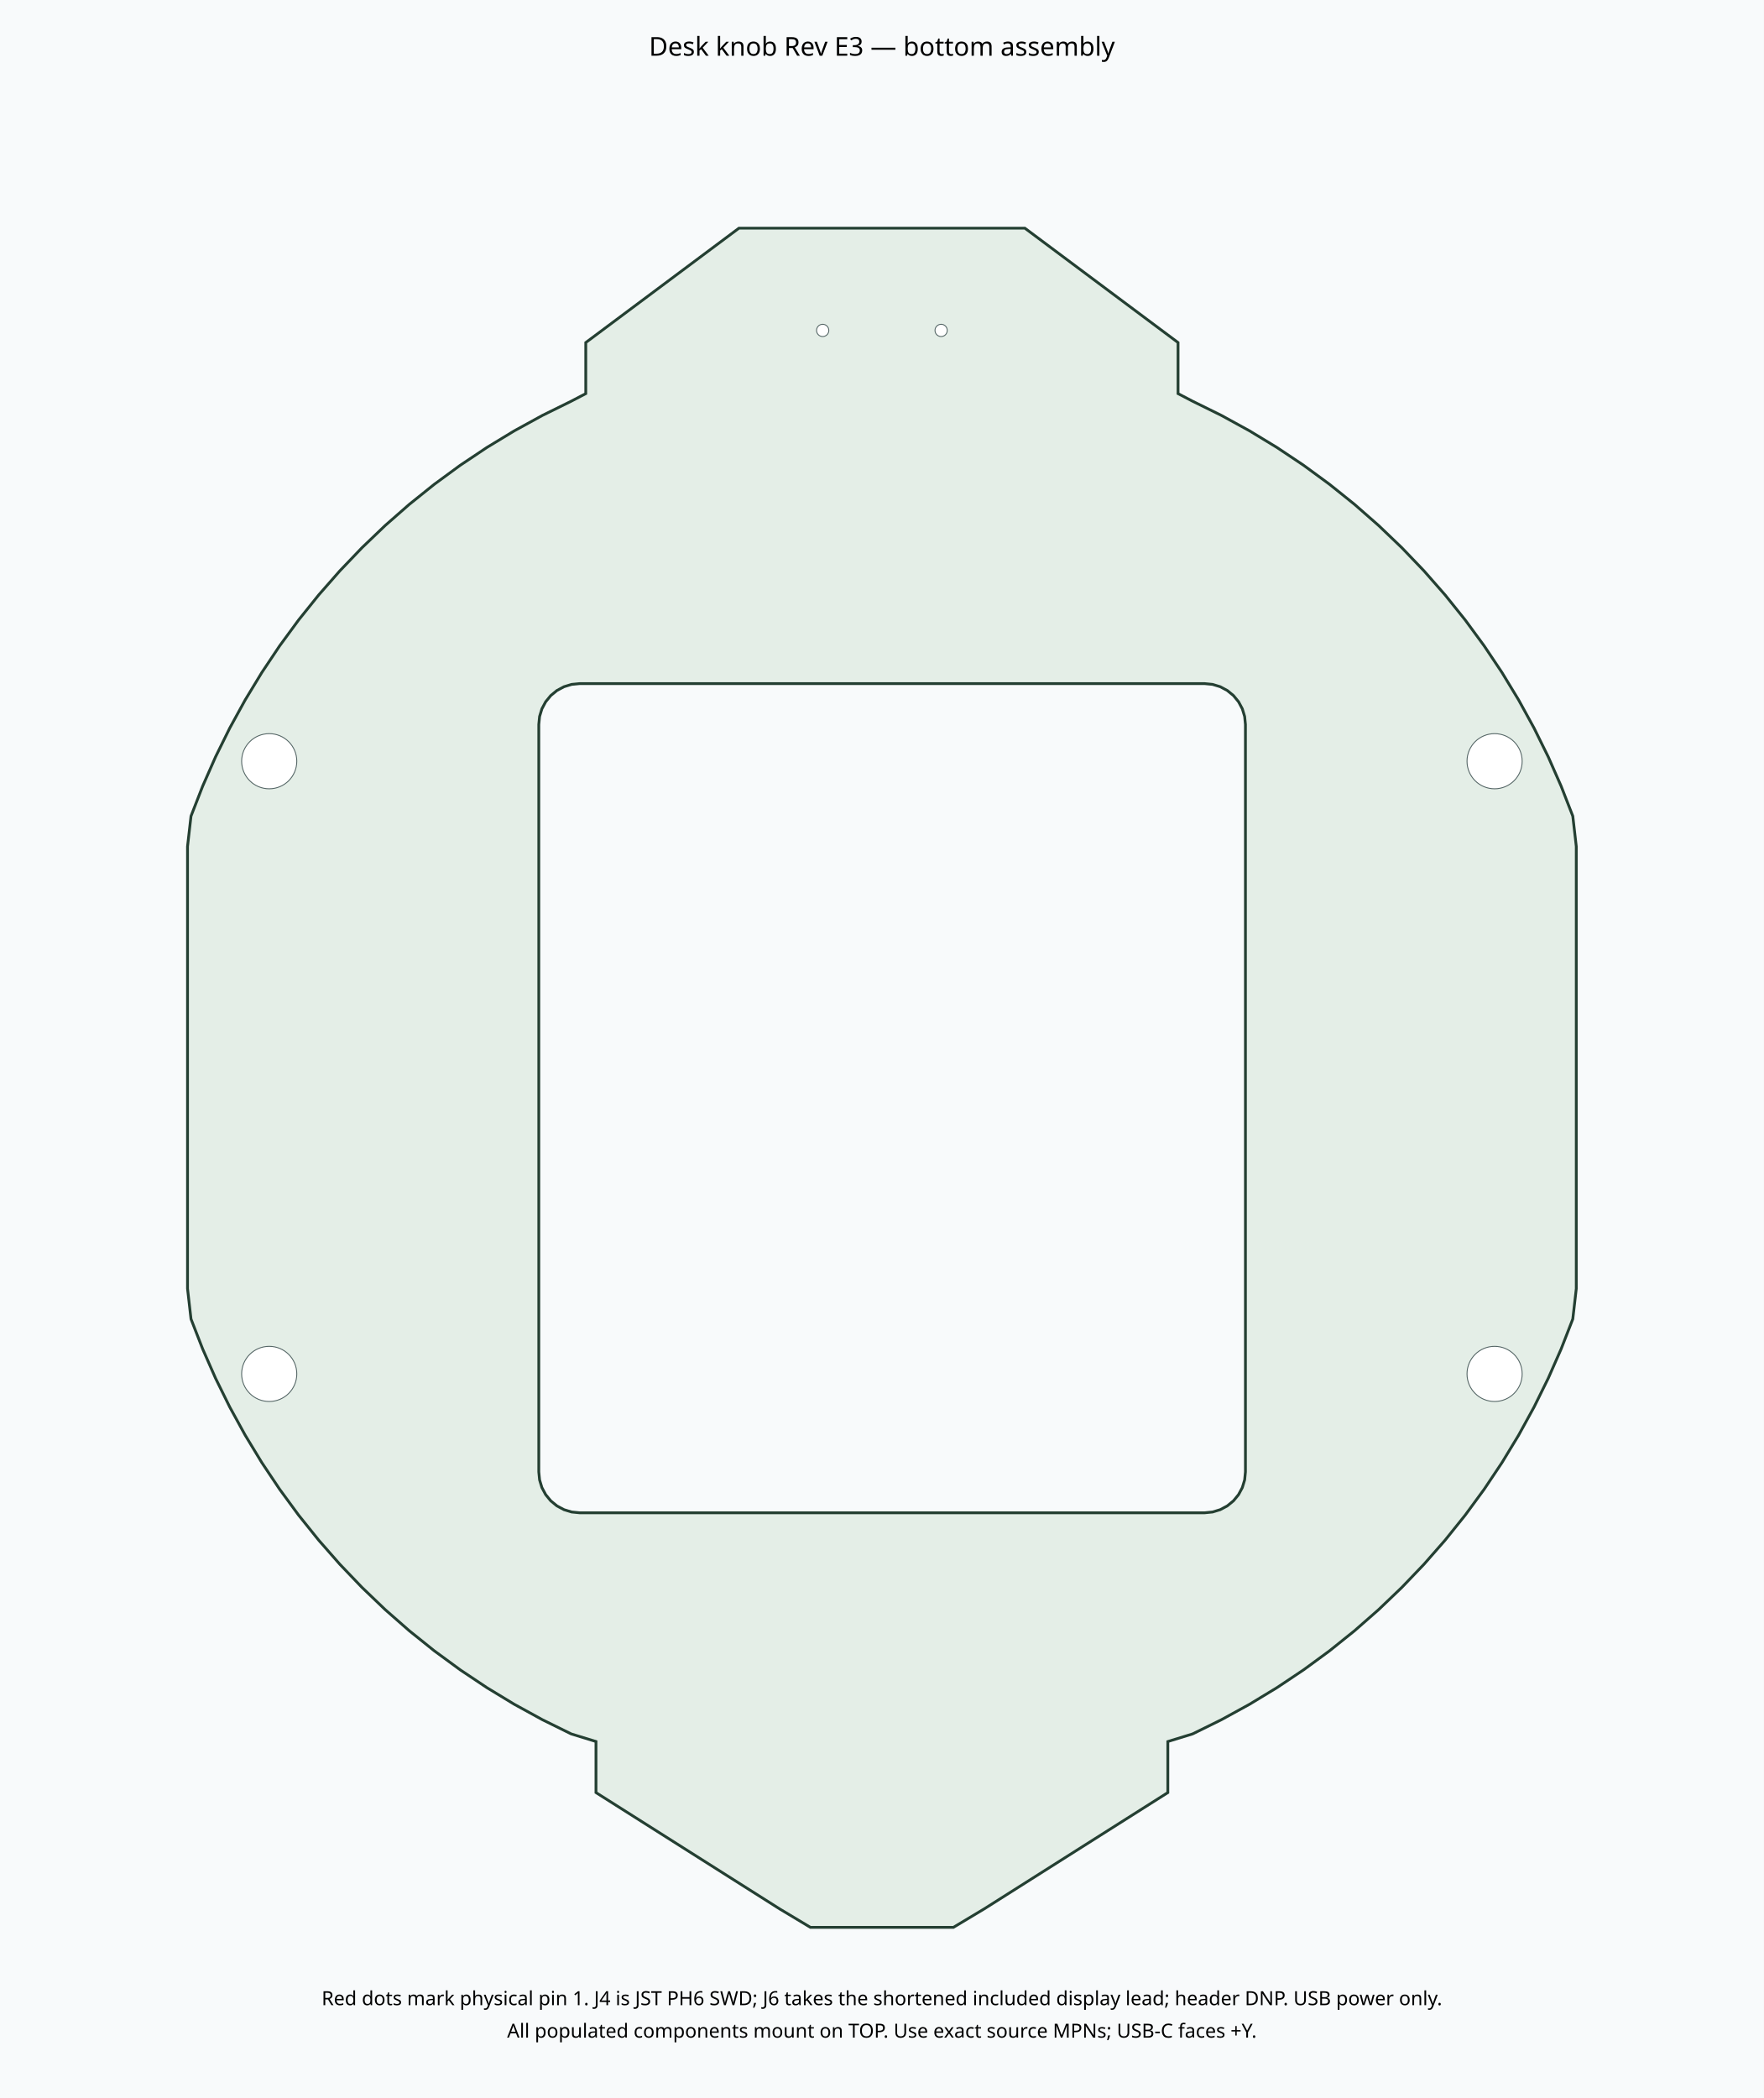
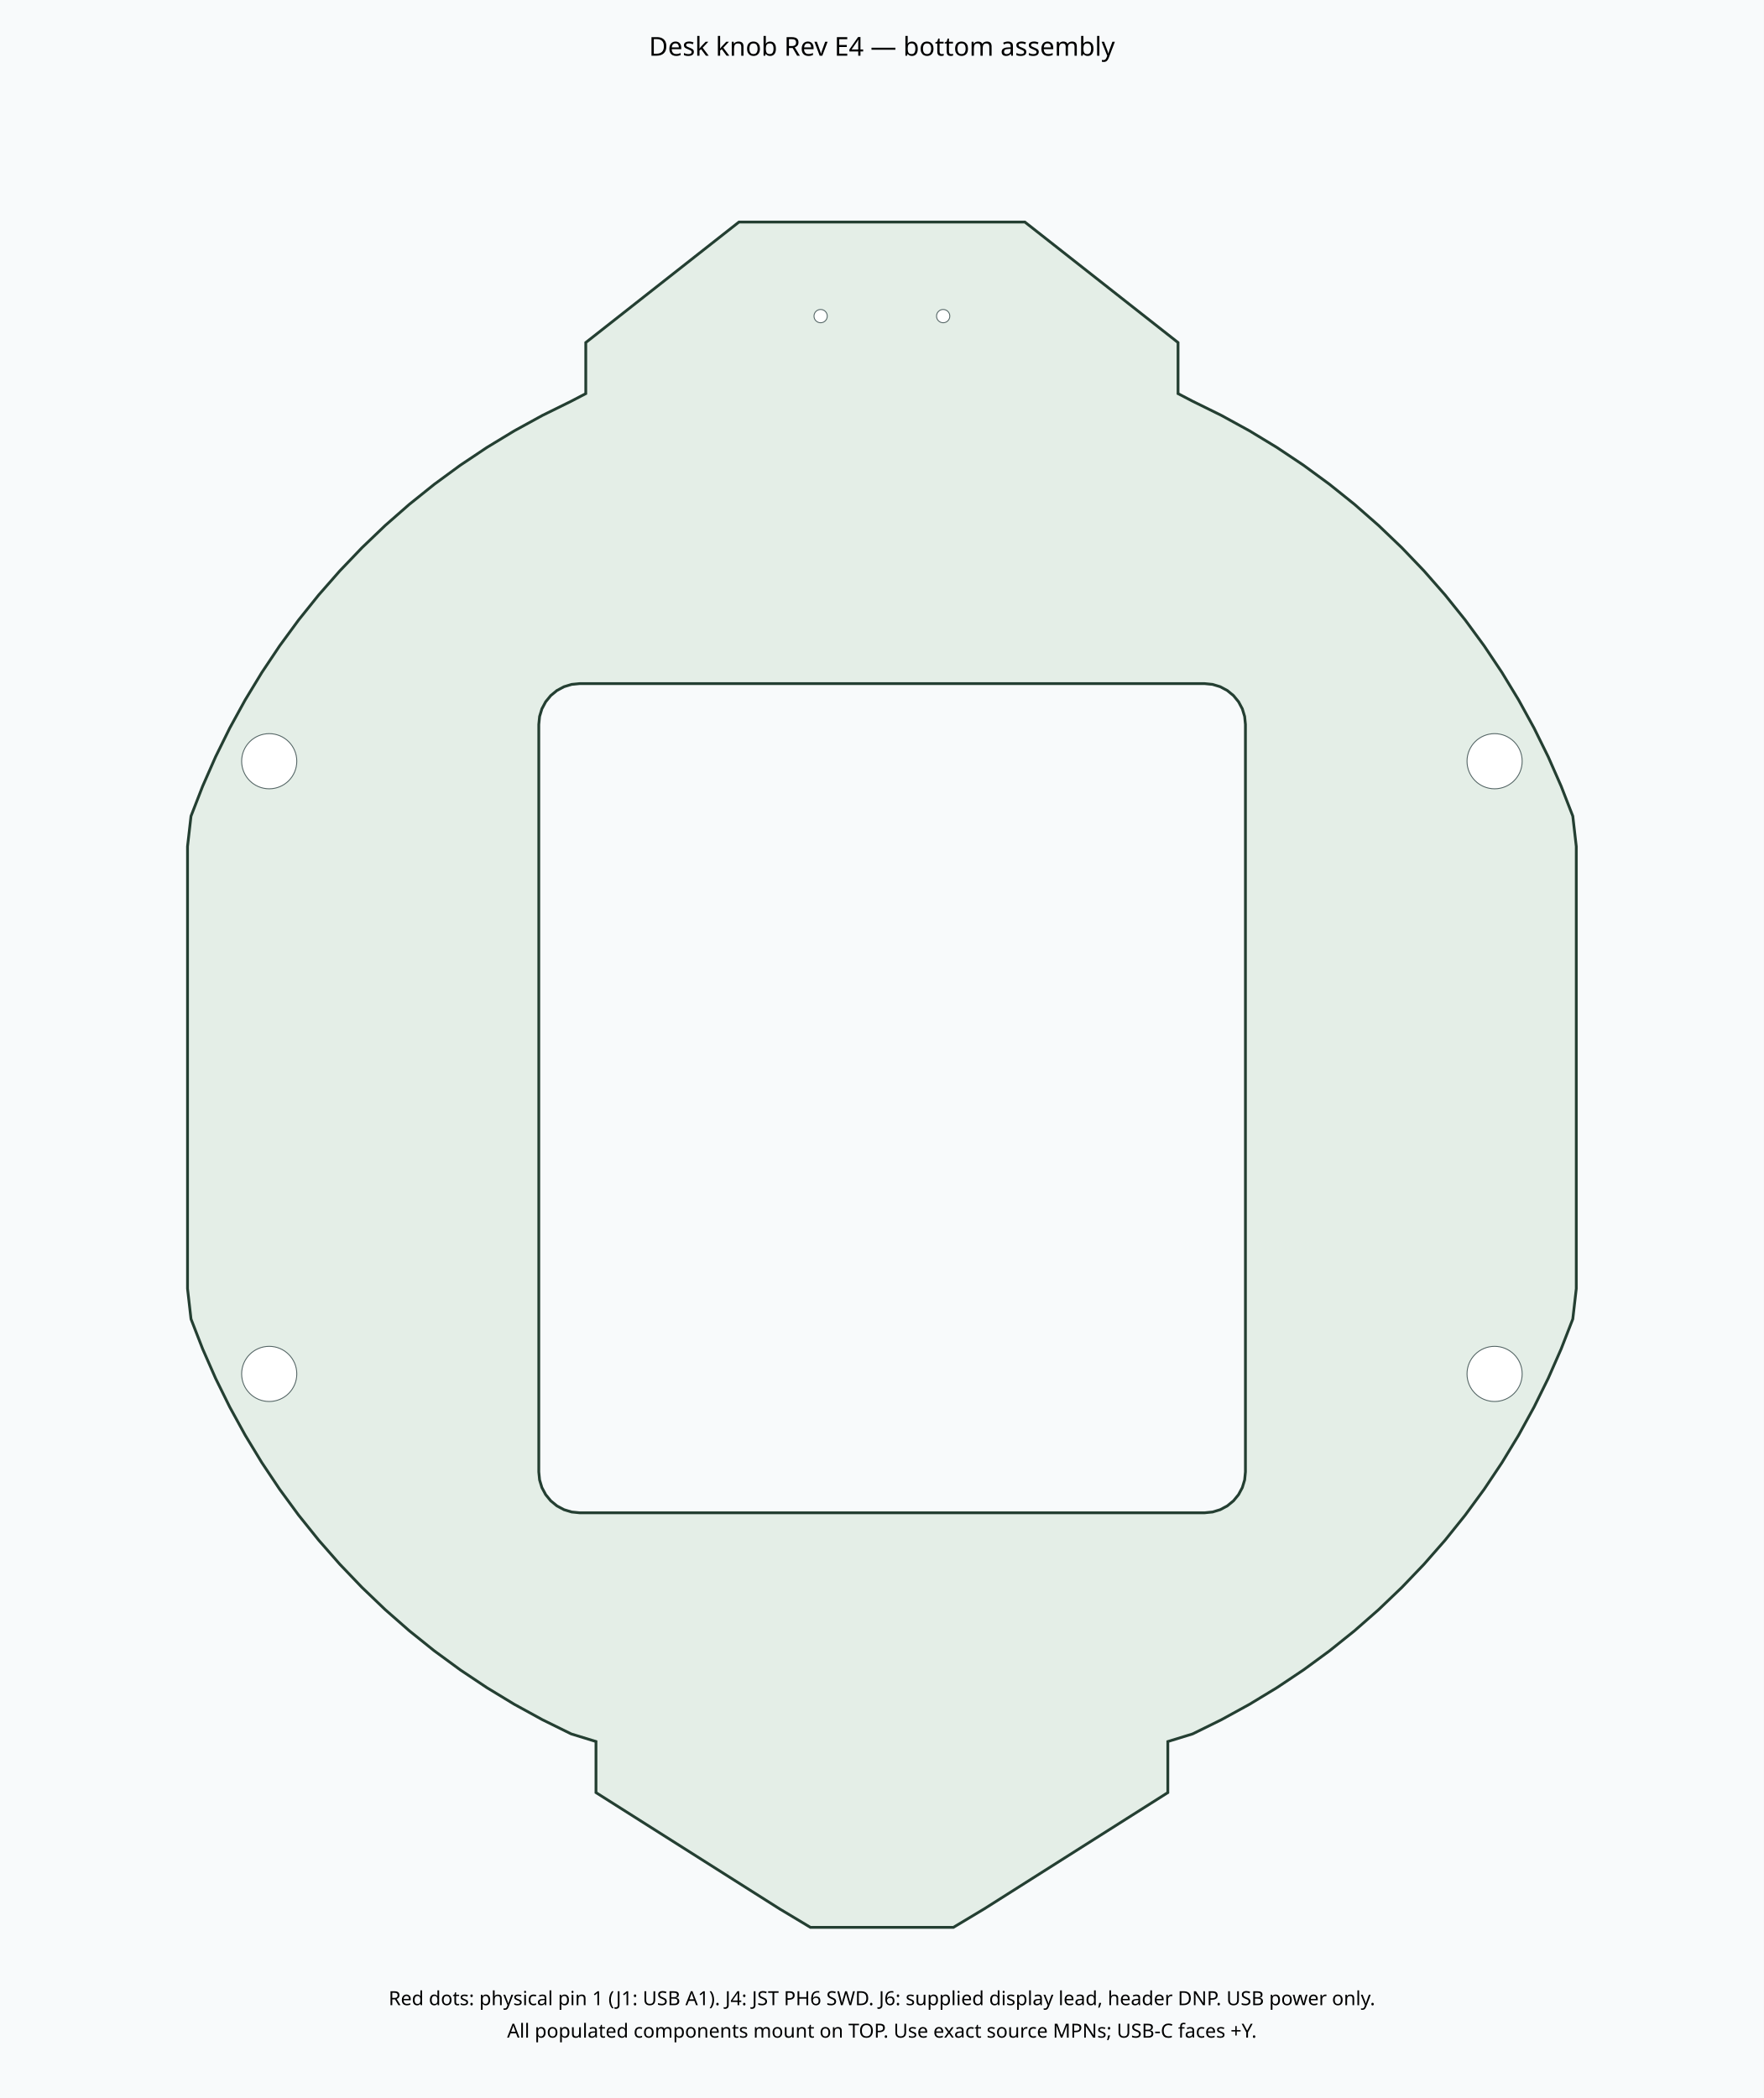
<svg xmlns="http://www.w3.org/2000/svg" width="1900" height="2260" viewBox="0 0 1900 2260">
  <rect width="1900" height="2260" fill="#f8fafb" />
-   <text x="950" y="60" text-anchor="middle" font-family="sans-serif" font-size="28">Desk knob Rev E3 — bottom assembly</text>
-   <path d="M 202.000,1150.000 L 202.000,1115.453 L 202.000,1080.973 L 202.000,1046.623 L 202.000,1012.471 L 202.000,978.580 L 202.000,945.015 L 202.000,911.841 L 205.763,879.120 L 218.287,846.915 L 232.204,815.286 L 247.487,784.295 L 264.108,754.000 L 282.034,724.459 L 301.232,695.727 L 321.664,667.861 L 343.293,640.912 L 366.076,614.933 L 389.971,589.971 L 414.933,566.076 L 440.912,543.293 L 467.861,521.664 L 495.727,501.232 L 524.459,482.034 L 554.000,464.108 L 584.295,447.487 L 615.286,432.204 L 631.000,424.000 L 631.000,369.000 L 796.000,245.800 L 1104.000,245.800 L 1269.000,369.000 L 1269.000,424.000 L 1284.714,432.204 L 1315.705,447.487 L 1346.000,464.108 L 1375.541,482.034 L 1404.273,501.232 L 1432.139,521.664 L 1459.088,543.293 L 1485.067,566.076 L 1510.029,589.971 L 1533.924,614.933 L 1556.707,640.912 L 1578.336,667.861 L 1598.768,695.727 L 1617.966,724.459 L 1635.892,754.000 L 1652.513,784.295 L 1667.796,815.286 L 1681.713,846.915 L 1694.237,879.120 L 1698.000,911.841 L 1698.000,945.015 L 1698.000,978.580 L 1698.000,1012.471 L 1698.000,1046.623 L 1698.000,1080.973 L 1698.000,1115.453 L 1698.000,1150.000 L 1698.000,1184.547 L 1698.000,1219.027 L 1698.000,1253.377 L 1698.000,1287.529 L 1698.000,1321.420 L 1698.000,1354.985 L 1698.000,1388.159 L 1694.237,1420.880 L 1681.713,1453.085 L 1667.796,1484.714 L 1652.513,1515.705 L 1635.892,1546.000 L 1617.966,1575.541 L 1598.768,1604.273 L 1578.336,1632.139 L 1556.707,1659.088 L 1533.924,1685.067 L 1510.029,1710.029 L 1485.067,1733.924 L 1459.088,1756.707 L 1432.139,1778.336 L 1404.273,1798.768 L 1375.541,1817.966 L 1346.000,1835.892 L 1315.705,1852.513 L 1284.714,1867.796 L 1258.000,1876.000 L 1258.000,1931.000 L 1060.000,2056.400 L 1027.000,2076.200 L 873.000,2076.200 L 840.000,2056.400 L 642.000,1931.000 L 642.000,1876.000 L 615.286,1867.796 L 584.295,1852.513 L 554.000,1835.892 L 524.459,1817.966 L 495.727,1798.768 L 467.861,1778.336 L 440.912,1756.707 L 414.933,1733.924 L 389.971,1710.029 L 366.076,1685.067 L 343.293,1659.088 L 321.664,1632.139 L 301.232,1604.273 L 282.034,1575.541 L 264.108,1546.000 L 247.487,1515.705 L 232.204,1484.714 L 218.287,1453.085 L 205.763,1420.880 L 202.000,1388.159 L 202.000,1354.985 L 202.000,1321.420 L 202.000,1287.529 L 202.000,1253.377 L 202.000,1219.027 L 202.000,1184.547 Z M 580.400,780.400 L 581.245,771.816 L 583.749,763.562 L 587.815,755.955 L 593.287,749.287 L 599.955,743.815 L 607.562,739.749 L 615.816,737.245 L 624.400,736.400 L 1297.600,736.400 L 1306.184,737.245 L 1314.438,739.749 L 1322.045,743.815 L 1328.713,749.287 L 1334.185,755.955 L 1338.251,763.562 L 1340.755,771.816 L 1341.600,780.400 L 1341.600,1585.600 L 1340.755,1594.184 L 1338.251,1602.438 L 1334.185,1610.045 L 1328.713,1616.713 L 1322.045,1622.185 L 1314.438,1626.251 L 1306.184,1628.755 L 1297.600,1629.600 L 624.400,1629.600 L 615.816,1628.755 L 607.562,1626.251 L 599.955,1622.185 L 593.287,1616.713 L 587.815,1610.045 L 583.749,1602.438 L 581.245,1594.184 L 580.400,1585.600 Z" fill="#e4eee7" stroke="#243f32" stroke-width="3" fill-rule="evenodd" />
+   <text x="950" y="60" text-anchor="middle" font-family="sans-serif" font-size="28">Desk knob Rev E4 — bottom assembly</text>
+   <path d="M 202.000,1150.000 L 202.000,1115.453 L 202.000,1080.973 L 202.000,1046.623 L 202.000,1012.471 L 202.000,978.580 L 202.000,945.015 L 202.000,911.841 L 205.763,879.120 L 218.287,846.915 L 232.204,815.286 L 247.487,784.295 L 264.108,754.000 L 282.034,724.459 L 301.232,695.727 L 321.664,667.861 L 343.293,640.912 L 366.076,614.933 L 389.971,589.971 L 414.933,566.076 L 440.912,543.293 L 467.861,521.664 L 495.727,501.232 L 524.459,482.034 L 554.000,464.108 L 584.295,447.487 L 615.286,432.204 L 631.000,424.000 L 631.000,369.000 L 796.000,239.200 L 1104.000,239.200 L 1269.000,369.000 L 1269.000,424.000 L 1284.714,432.204 L 1315.705,447.487 L 1346.000,464.108 L 1375.541,482.034 L 1404.273,501.232 L 1432.139,521.664 L 1459.088,543.293 L 1485.067,566.076 L 1510.029,589.971 L 1533.924,614.933 L 1556.707,640.912 L 1578.336,667.861 L 1598.768,695.727 L 1617.966,724.459 L 1635.892,754.000 L 1652.513,784.295 L 1667.796,815.286 L 1681.713,846.915 L 1694.237,879.120 L 1698.000,911.841 L 1698.000,945.015 L 1698.000,978.580 L 1698.000,1012.471 L 1698.000,1046.623 L 1698.000,1080.973 L 1698.000,1115.453 L 1698.000,1150.000 L 1698.000,1184.547 L 1698.000,1219.027 L 1698.000,1253.377 L 1698.000,1287.529 L 1698.000,1321.420 L 1698.000,1354.985 L 1698.000,1388.159 L 1694.237,1420.880 L 1681.713,1453.085 L 1667.796,1484.714 L 1652.513,1515.705 L 1635.892,1546.000 L 1617.966,1575.541 L 1598.768,1604.273 L 1578.336,1632.139 L 1556.707,1659.088 L 1533.924,1685.067 L 1510.029,1710.029 L 1485.067,1733.924 L 1459.088,1756.707 L 1432.139,1778.336 L 1404.273,1798.768 L 1375.541,1817.966 L 1346.000,1835.892 L 1315.705,1852.513 L 1284.714,1867.796 L 1258.000,1876.000 L 1258.000,1931.000 L 1060.000,2056.400 L 1027.000,2076.200 L 873.000,2076.200 L 840.000,2056.400 L 642.000,1931.000 L 642.000,1876.000 L 615.286,1867.796 L 584.295,1852.513 L 554.000,1835.892 L 524.459,1817.966 L 495.727,1798.768 L 467.861,1778.336 L 440.912,1756.707 L 414.933,1733.924 L 389.971,1710.029 L 366.076,1685.067 L 343.293,1659.088 L 321.664,1632.139 L 301.232,1604.273 L 282.034,1575.541 L 264.108,1546.000 L 247.487,1515.705 L 232.204,1484.714 L 218.287,1453.085 L 205.763,1420.880 L 202.000,1388.159 L 202.000,1354.985 L 202.000,1321.420 L 202.000,1287.529 L 202.000,1253.377 L 202.000,1219.027 L 202.000,1184.547 Z M 580.400,780.400 L 581.245,771.816 L 583.749,763.562 L 587.815,755.955 L 593.287,749.287 L 599.955,743.815 L 607.562,739.749 L 615.816,737.245 L 624.400,736.400 L 1297.600,736.400 L 1306.184,737.245 L 1314.438,739.749 L 1322.045,743.815 L 1328.713,749.287 L 1334.185,755.955 L 1338.251,763.562 L 1340.755,771.816 L 1341.600,780.400 L 1341.600,1585.600 L 1340.755,1594.184 L 1338.251,1602.438 L 1334.185,1610.045 L 1328.713,1616.713 L 1322.045,1622.185 L 1314.438,1626.251 L 1306.184,1628.755 L 1297.600,1629.600 L 624.400,1629.600 L 615.816,1628.755 L 607.562,1626.251 L 599.955,1622.185 L 593.287,1616.713 L 587.815,1610.045 L 583.749,1602.438 L 581.245,1594.184 L 580.400,1585.600 Z" fill="#e4eee7" stroke="#243f32" stroke-width="3" fill-rule="evenodd" />
  <circle cx="1610" cy="820" r="29.7" fill="white" stroke="#566" />
  <circle cx="290" cy="820" r="29.7" fill="white" stroke="#566" />
  <circle cx="1610" cy="1480" r="29.7" fill="white" stroke="#566" />
  <circle cx="290" cy="1480" r="29.7" fill="white" stroke="#566" />
-   <circle cx="886.202" cy="355.922" r="6.6" fill="white" stroke="#566" />
-   <circle cx="1013.798" cy="355.922" r="6.6" fill="white" stroke="#566" />
-   <text x="950" y="2160" text-anchor="middle" font-family="sans-serif" font-size="21">Red dots mark physical pin 1. J4 is JST PH6 SWD; J6 takes the shortened included display lead; header DNP. USB power only.</text>
+   <circle cx="884" cy="340.522" r="7.15" fill="white" stroke="#566" />
+   <circle cx="1016" cy="340.522" r="7.15" fill="white" stroke="#566" />
+   <text x="950" y="2160" text-anchor="middle" font-family="sans-serif" font-size="21">Red dots: physical pin 1 (J1: USB A1). J4: JST PH6 SWD. J6: supplied display lead, header DNP. USB power only.</text>
  <text x="950" y="2195" text-anchor="middle" font-family="sans-serif" font-size="21">All populated components mount on TOP. Use exact source MPNs; USB-C faces +Y.</text>
</svg>
